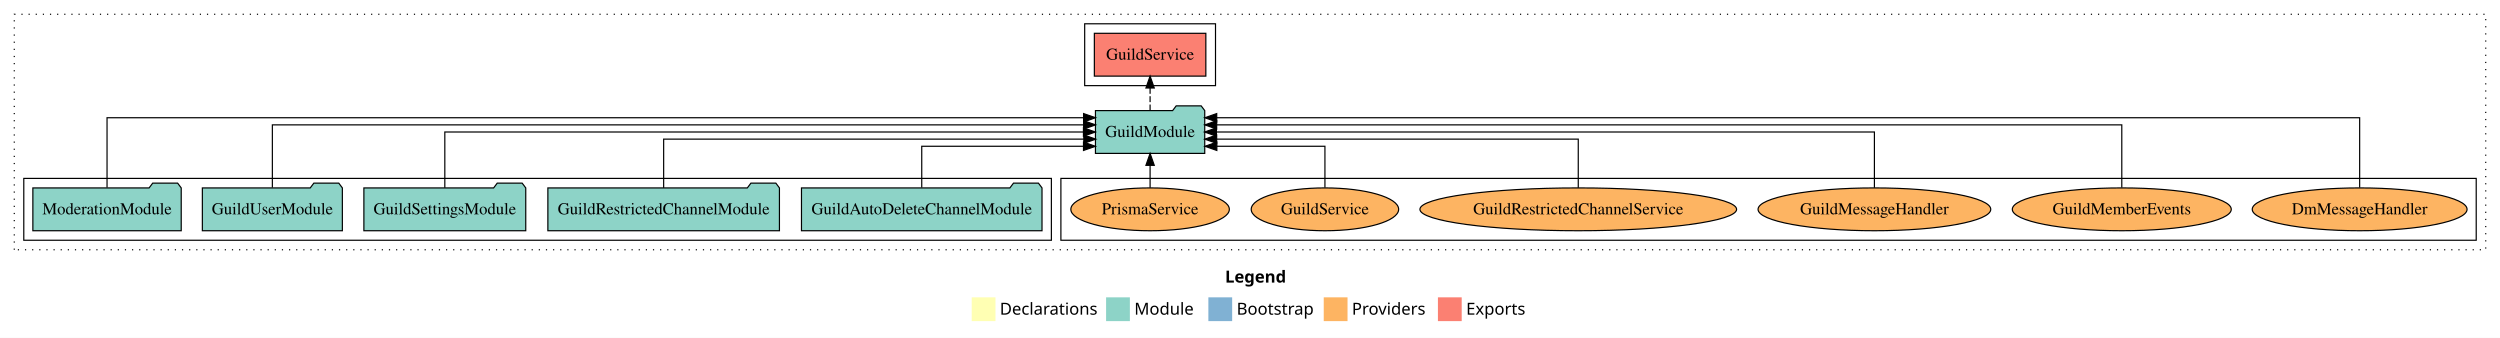
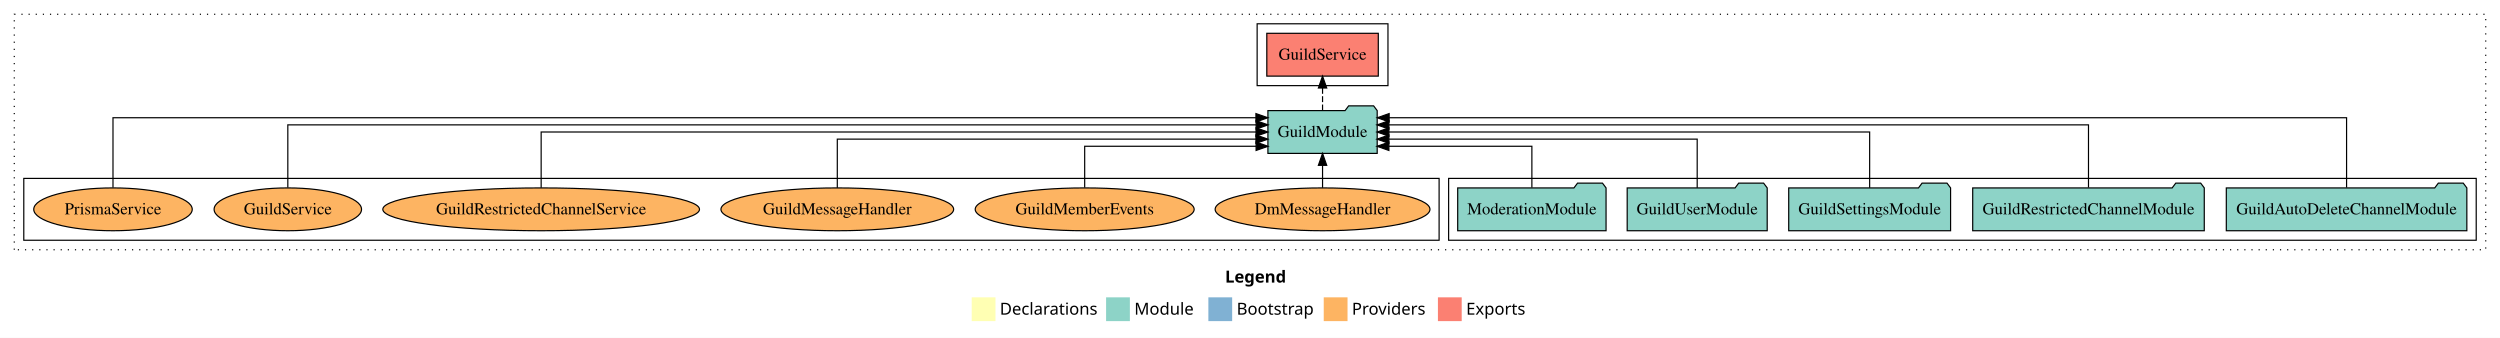
<svg xmlns="http://www.w3.org/2000/svg" width="2102pt" height="284pt" viewBox="0.00 0.00 2102.00 284.00">
  <g id="graph0" class="graph" transform="scale(1 1) rotate(0) translate(4 280)">
    <polygon fill="white" stroke="transparent" points="-4,4 -4,-280 2098,-280 2098,4 -4,4" />
    <text text-anchor="start" x="1026.01" y="-42.4" font-family="Times-12" font-weight="bold" font-size="14.00">Legend</text>
    <polygon fill="#ffffb3" stroke="transparent" points="813,-10 813,-30 833,-30 833,-10 813,-10" />
    <text text-anchor="start" x="836.63" y="-15.4" font-family="Times-12" font-size="14.00">  Declarations</text>
    <polygon fill="#8dd3c7" stroke="transparent" points="926,-10 926,-30 946,-30 946,-10 926,-10" />
    <text text-anchor="start" x="949.73" y="-15.4" font-family="Times-12" font-size="14.00">  Module</text>
    <polygon fill="#80b1d3" stroke="transparent" points="1012,-10 1012,-30 1032,-30 1032,-10 1012,-10" />
    <text text-anchor="start" x="1035.78" y="-15.4" font-family="Times-12" font-size="14.00">  Bootstrap</text>
    <polygon fill="#fdb462" stroke="transparent" points="1109,-10 1109,-30 1129,-30 1129,-10 1109,-10" />
    <text text-anchor="start" x="1132.67" y="-15.4" font-family="Times-12" font-size="14.00">  Providers</text>
    <polygon fill="#fb8072" stroke="transparent" points="1205,-10 1205,-30 1225,-30 1225,-10 1205,-10" />
    <text text-anchor="start" x="1228.73" y="-15.4" font-family="Times-12" font-size="14.00">  Exports</text>
    <g id="clust1" class="cluster">
      <polygon fill="none" stroke="black" stroke-dasharray="1,5" points="8,-70 8,-268 2086,-268 2086,-70 8,-70" />
    </g>
-     <g id="clust4" class="cluster">
-       <polygon fill="none" stroke="black" points="908,-208 908,-260 1018,-260 1018,-208 908,-208" />
+     <g id="clust3" class="cluster">
+       <polygon fill="none" stroke="black" points="1214,-78 1214,-130 2078,-130 2078,-78 1214,-78" />
    </g>
    <g id="clust6" class="cluster">
-       <polygon fill="none" stroke="black" points="888,-78 888,-130 2078,-130 2078,-78 888,-78" />
+       <polygon fill="none" stroke="black" points="16,-78 16,-130 1206,-130 1206,-78 16,-78" />
    </g>
-     <g id="clust3" class="cluster">
-       <polygon fill="none" stroke="black" points="16,-78 16,-130 880,-130 880,-78 16,-78" />
+     <g id="clust4" class="cluster">
+       <polygon fill="none" stroke="black" points="1053,-208 1053,-260 1163,-260 1163,-208 1053,-208" />
    </g>
    <g id="node1" class="node">
-       <polygon fill="#8dd3c7" stroke="black" points="872.12,-122 869.12,-126 848.12,-126 845.12,-122 669.88,-122 669.88,-86 872.12,-86 872.12,-122" />
-       <text text-anchor="middle" x="771" y="-99.8" font-family="Times,serif" font-size="14.00">GuildAutoDeleteChannelModule</text>
+       <polygon fill="#8dd3c7" stroke="black" points="2070.12,-122 2067.12,-126 2046.12,-126 2043.12,-122 1867.88,-122 1867.88,-86 2070.12,-86 2070.12,-122" />
+       <text text-anchor="middle" x="1969" y="-99.8" font-family="Times,serif" font-size="14.00">GuildAutoDeleteChannelModule</text>
    </g>
    <g id="node6" class="node">
-       <polygon fill="#8dd3c7" stroke="black" points="1008.94,-187 1005.94,-191 984.94,-191 981.94,-187 917.06,-187 917.06,-151 1008.94,-151 1008.94,-187" />
-       <text text-anchor="middle" x="963" y="-164.8" font-family="Times,serif" font-size="14.00">GuildModule</text>
+       <polygon fill="#8dd3c7" stroke="black" points="1153.94,-187 1150.94,-191 1129.94,-191 1126.94,-187 1062.06,-187 1062.06,-151 1153.94,-151 1153.94,-187" />
+       <text text-anchor="middle" x="1108" y="-164.8" font-family="Times,serif" font-size="14.00">GuildModule</text>
    </g>
    <g id="edge1" class="edge">
-       <path fill="none" stroke="black" d="M771,-122.24C771,-137.57 771,-157 771,-157 771,-157 907.01,-157 907.01,-157" />
-       <polygon fill="black" stroke="black" points="907.01,-160.5 917.01,-157 907.01,-153.5 907.01,-160.5" />
+       <path fill="none" stroke="black" d="M1969,-122.25C1969,-145.02 1969,-181 1969,-181 1969,-181 1163.99,-181 1163.99,-181" />
+       <polygon fill="black" stroke="black" points="1163.99,-177.5 1153.99,-181 1163.99,-184.5 1163.99,-177.5" />
    </g>
    <g id="node2" class="node">
-       <polygon fill="#8dd3c7" stroke="black" points="651.35,-122 648.35,-126 627.35,-126 624.35,-122 456.65,-122 456.65,-86 651.35,-86 651.35,-122" />
-       <text text-anchor="middle" x="554" y="-99.8" font-family="Times,serif" font-size="14.00">GuildRestrictedChannelModule</text>
+       <polygon fill="#8dd3c7" stroke="black" points="1849.35,-122 1846.35,-126 1825.35,-126 1822.35,-122 1654.65,-122 1654.65,-86 1849.35,-86 1849.35,-122" />
+       <text text-anchor="middle" x="1752" y="-99.8" font-family="Times,serif" font-size="14.00">GuildRestrictedChannelModule</text>
    </g>
    <g id="edge2" class="edge">
-       <path fill="none" stroke="black" d="M554,-122.02C554,-139.37 554,-163 554,-163 554,-163 907.27,-163 907.27,-163" />
-       <polygon fill="black" stroke="black" points="907.27,-166.5 917.27,-163 907.27,-159.5 907.27,-166.5" />
+       <path fill="none" stroke="black" d="M1752,-122.28C1752,-143.32 1752,-175 1752,-175 1752,-175 1163.8,-175 1163.8,-175" />
+       <polygon fill="black" stroke="black" points="1163.8,-171.5 1153.8,-175 1163.8,-178.5 1163.8,-171.5" />
    </g>
    <g id="node3" class="node">
-       <polygon fill="#8dd3c7" stroke="black" points="438.05,-122 435.05,-126 414.05,-126 411.05,-122 301.95,-122 301.95,-86 438.05,-86 438.05,-122" />
-       <text text-anchor="middle" x="370" y="-99.8" font-family="Times,serif" font-size="14.00">GuildSettingsModule</text>
+       <polygon fill="#8dd3c7" stroke="black" points="1636.05,-122 1633.05,-126 1612.05,-126 1609.05,-122 1499.95,-122 1499.95,-86 1636.05,-86 1636.05,-122" />
+       <text text-anchor="middle" x="1568" y="-99.8" font-family="Times,serif" font-size="14.00">GuildSettingsModule</text>
    </g>
    <g id="edge3" class="edge">
-       <path fill="none" stroke="black" d="M370,-122.11C370,-141.34 370,-169 370,-169 370,-169 906.96,-169 906.96,-169" />
-       <polygon fill="black" stroke="black" points="906.96,-172.5 916.96,-169 906.96,-165.5 906.96,-172.5" />
+       <path fill="none" stroke="black" d="M1568,-122.11C1568,-141.34 1568,-169 1568,-169 1568,-169 1163.79,-169 1163.79,-169" />
+       <polygon fill="black" stroke="black" points="1163.79,-165.5 1153.79,-169 1163.79,-172.5 1163.79,-165.5" />
    </g>
    <g id="node4" class="node">
-       <polygon fill="#8dd3c7" stroke="black" points="283.86,-122 280.86,-126 259.86,-126 256.86,-122 166.14,-122 166.14,-86 283.86,-86 283.86,-122" />
-       <text text-anchor="middle" x="225" y="-99.8" font-family="Times,serif" font-size="14.00">GuildUserModule</text>
+       <polygon fill="#8dd3c7" stroke="black" points="1481.86,-122 1478.86,-126 1457.86,-126 1454.86,-122 1364.14,-122 1364.14,-86 1481.86,-86 1481.86,-122" />
+       <text text-anchor="middle" x="1423" y="-99.8" font-family="Times,serif" font-size="14.00">GuildUserModule</text>
    </g>
    <g id="edge4" class="edge">
-       <path fill="none" stroke="black" d="M225,-122.28C225,-143.32 225,-175 225,-175 225,-175 907.11,-175 907.11,-175" />
-       <polygon fill="black" stroke="black" points="907.11,-178.5 917.11,-175 907.11,-171.5 907.11,-178.5" />
+       <path fill="none" stroke="black" d="M1423,-122.02C1423,-139.37 1423,-163 1423,-163 1423,-163 1163.8,-163 1163.8,-163" />
+       <polygon fill="black" stroke="black" points="1163.8,-159.5 1153.8,-163 1163.8,-166.5 1163.8,-159.5" />
    </g>
    <g id="node5" class="node">
-       <polygon fill="#8dd3c7" stroke="black" points="148.37,-122 145.37,-126 124.37,-126 121.37,-122 23.63,-122 23.63,-86 148.37,-86 148.37,-122" />
-       <text text-anchor="middle" x="86" y="-99.8" font-family="Times,serif" font-size="14.00">ModerationModule</text>
+       <polygon fill="#8dd3c7" stroke="black" points="1346.37,-122 1343.37,-126 1322.37,-126 1319.37,-122 1221.63,-122 1221.63,-86 1346.37,-86 1346.37,-122" />
+       <text text-anchor="middle" x="1284" y="-99.8" font-family="Times,serif" font-size="14.00">ModerationModule</text>
    </g>
    <g id="edge5" class="edge">
-       <path fill="none" stroke="black" d="M86,-122.25C86,-145.02 86,-181 86,-181 86,-181 907.08,-181 907.08,-181" />
-       <polygon fill="black" stroke="black" points="907.08,-184.5 917.08,-181 907.08,-177.5 907.08,-184.5" />
+       <path fill="none" stroke="black" d="M1284,-122.24C1284,-137.57 1284,-157 1284,-157 1284,-157 1163.78,-157 1163.78,-157" />
+       <polygon fill="black" stroke="black" points="1163.78,-153.5 1153.78,-157 1163.78,-160.5 1163.78,-153.5" />
    </g>
    <g id="node7" class="node">
-       <polygon fill="#fb8072" stroke="black" points="1009.87,-252 916.13,-252 916.13,-216 1009.87,-216 1009.87,-252" />
-       <text text-anchor="middle" x="963" y="-229.8" font-family="Times,serif" font-size="14.00">GuildService </text>
+       <polygon fill="#fb8072" stroke="black" points="1154.87,-252 1061.13,-252 1061.13,-216 1154.87,-216 1154.87,-252" />
+       <text text-anchor="middle" x="1108" y="-229.8" font-family="Times,serif" font-size="14.00">GuildService </text>
    </g>
    <g id="edge6" class="edge">
-       <path fill="none" stroke="black" stroke-dasharray="5,2" d="M963,-187.11C963,-187.11 963,-205.99 963,-205.99" />
-       <polygon fill="black" stroke="black" points="959.5,-205.99 963,-215.99 966.5,-205.99 959.5,-205.99" />
+       <path fill="none" stroke="black" stroke-dasharray="5,2" d="M1108,-187.11C1108,-187.11 1108,-205.99 1108,-205.99" />
+       <polygon fill="black" stroke="black" points="1104.5,-205.99 1108,-215.99 1111.5,-205.99 1104.5,-205.99" />
    </g>
    <g id="node8" class="node">
-       <ellipse fill="#fdb462" stroke="black" cx="1980" cy="-104" rx="90.31" ry="18" />
-       <text text-anchor="middle" x="1980" y="-99.8" font-family="Times,serif" font-size="14.00">DmMessageHandler</text>
+       <ellipse fill="#fdb462" stroke="black" cx="1108" cy="-104" rx="90.31" ry="18" />
+       <text text-anchor="middle" x="1108" y="-99.8" font-family="Times,serif" font-size="14.00">DmMessageHandler</text>
    </g>
    <g id="edge7" class="edge">
-       <path fill="none" stroke="black" d="M1980,-122.25C1980,-145.02 1980,-181 1980,-181 1980,-181 1019.01,-181 1019.01,-181" />
-       <polygon fill="black" stroke="black" points="1019.01,-177.5 1009.01,-181 1019.01,-184.5 1019.01,-177.5" />
+       <path fill="none" stroke="black" d="M1108,-122.11C1108,-122.11 1108,-140.99 1108,-140.99" />
+       <polygon fill="black" stroke="black" points="1104.5,-140.99 1108,-150.99 1111.5,-140.99 1104.5,-140.99" />
    </g>
    <g id="node9" class="node">
-       <ellipse fill="#fdb462" stroke="black" cx="1780" cy="-104" rx="92.05" ry="18" />
-       <text text-anchor="middle" x="1780" y="-99.8" font-family="Times,serif" font-size="14.00">GuildMemberEvents</text>
+       <ellipse fill="#fdb462" stroke="black" cx="908" cy="-104" rx="92.05" ry="18" />
+       <text text-anchor="middle" x="908" y="-99.8" font-family="Times,serif" font-size="14.00">GuildMemberEvents</text>
    </g>
    <g id="edge8" class="edge">
-       <path fill="none" stroke="black" d="M1780,-122.28C1780,-143.32 1780,-175 1780,-175 1780,-175 1018.97,-175 1018.97,-175" />
-       <polygon fill="black" stroke="black" points="1018.97,-171.5 1008.97,-175 1018.97,-178.5 1018.97,-171.5" />
+       <path fill="none" stroke="black" d="M908,-122.24C908,-137.57 908,-157 908,-157 908,-157 1052.12,-157 1052.12,-157" />
+       <polygon fill="black" stroke="black" points="1052.12,-160.5 1062.12,-157 1052.12,-153.5 1052.12,-160.5" />
    </g>
    <g id="node10" class="node">
-       <ellipse fill="#fdb462" stroke="black" cx="1572" cy="-104" rx="97.83" ry="18" />
-       <text text-anchor="middle" x="1572" y="-99.8" font-family="Times,serif" font-size="14.00">GuildMessageHandler</text>
+       <ellipse fill="#fdb462" stroke="black" cx="700" cy="-104" rx="97.83" ry="18" />
+       <text text-anchor="middle" x="700" y="-99.8" font-family="Times,serif" font-size="14.00">GuildMessageHandler</text>
    </g>
    <g id="edge9" class="edge">
-       <path fill="none" stroke="black" d="M1572,-122.11C1572,-141.34 1572,-169 1572,-169 1572,-169 1018.77,-169 1018.77,-169" />
-       <polygon fill="black" stroke="black" points="1018.77,-165.5 1008.77,-169 1018.77,-172.5 1018.77,-165.5" />
+       <path fill="none" stroke="black" d="M700,-122.02C700,-139.37 700,-163 700,-163 700,-163 1051.99,-163 1051.99,-163" />
+       <polygon fill="black" stroke="black" points="1051.99,-166.5 1061.99,-163 1051.99,-159.5 1051.99,-166.5" />
    </g>
    <g id="node11" class="node">
-       <ellipse fill="#fdb462" stroke="black" cx="1323" cy="-104" rx="133.14" ry="18" />
-       <text text-anchor="middle" x="1323" y="-99.8" font-family="Times,serif" font-size="14.00">GuildRestrictedChannelService</text>
+       <ellipse fill="#fdb462" stroke="black" cx="451" cy="-104" rx="133.14" ry="18" />
+       <text text-anchor="middle" x="451" y="-99.8" font-family="Times,serif" font-size="14.00">GuildRestrictedChannelService</text>
    </g>
    <g id="edge10" class="edge">
-       <path fill="none" stroke="black" d="M1323,-122.02C1323,-139.37 1323,-163 1323,-163 1323,-163 1018.96,-163 1018.96,-163" />
-       <polygon fill="black" stroke="black" points="1018.96,-159.5 1008.96,-163 1018.96,-166.5 1018.96,-159.5" />
+       <path fill="none" stroke="black" d="M451,-122.11C451,-141.34 451,-169 451,-169 451,-169 1052.06,-169 1052.06,-169" />
+       <polygon fill="black" stroke="black" points="1052.06,-172.5 1062.06,-169 1052.06,-165.5 1052.06,-172.5" />
    </g>
    <g id="node12" class="node">
-       <ellipse fill="#fdb462" stroke="black" cx="1110" cy="-104" rx="61.98" ry="18" />
-       <text text-anchor="middle" x="1110" y="-99.8" font-family="Times,serif" font-size="14.00">GuildService</text>
+       <ellipse fill="#fdb462" stroke="black" cx="238" cy="-104" rx="61.98" ry="18" />
+       <text text-anchor="middle" x="238" y="-99.8" font-family="Times,serif" font-size="14.00">GuildService</text>
    </g>
    <g id="edge11" class="edge">
-       <path fill="none" stroke="black" d="M1110,-122.24C1110,-137.57 1110,-157 1110,-157 1110,-157 1019.11,-157 1019.11,-157" />
-       <polygon fill="black" stroke="black" points="1019.11,-153.5 1009.11,-157 1019.11,-160.5 1019.11,-153.5" />
+       <path fill="none" stroke="black" d="M238,-122.28C238,-143.32 238,-175 238,-175 238,-175 1052.15,-175 1052.15,-175" />
+       <polygon fill="black" stroke="black" points="1052.15,-178.5 1062.15,-175 1052.15,-171.5 1052.15,-178.5" />
    </g>
    <g id="node13" class="node">
-       <ellipse fill="#fdb462" stroke="black" cx="963" cy="-104" rx="66.63" ry="18" />
-       <text text-anchor="middle" x="963" y="-99.8" font-family="Times,serif" font-size="14.00">PrismaService</text>
+       <ellipse fill="#fdb462" stroke="black" cx="91" cy="-104" rx="66.63" ry="18" />
+       <text text-anchor="middle" x="91" y="-99.8" font-family="Times,serif" font-size="14.00">PrismaService</text>
    </g>
    <g id="edge12" class="edge">
-       <path fill="none" stroke="black" d="M963,-122.11C963,-122.11 963,-140.99 963,-140.99" />
-       <polygon fill="black" stroke="black" points="959.5,-140.99 963,-150.99 966.5,-140.99 959.5,-140.99" />
+       <path fill="none" stroke="black" d="M91,-122.25C91,-145.02 91,-181 91,-181 91,-181 1051.99,-181 1051.99,-181" />
+       <polygon fill="black" stroke="black" points="1051.99,-184.5 1061.99,-181 1051.99,-177.5 1051.99,-184.5" />
    </g>
  </g>
</svg>
